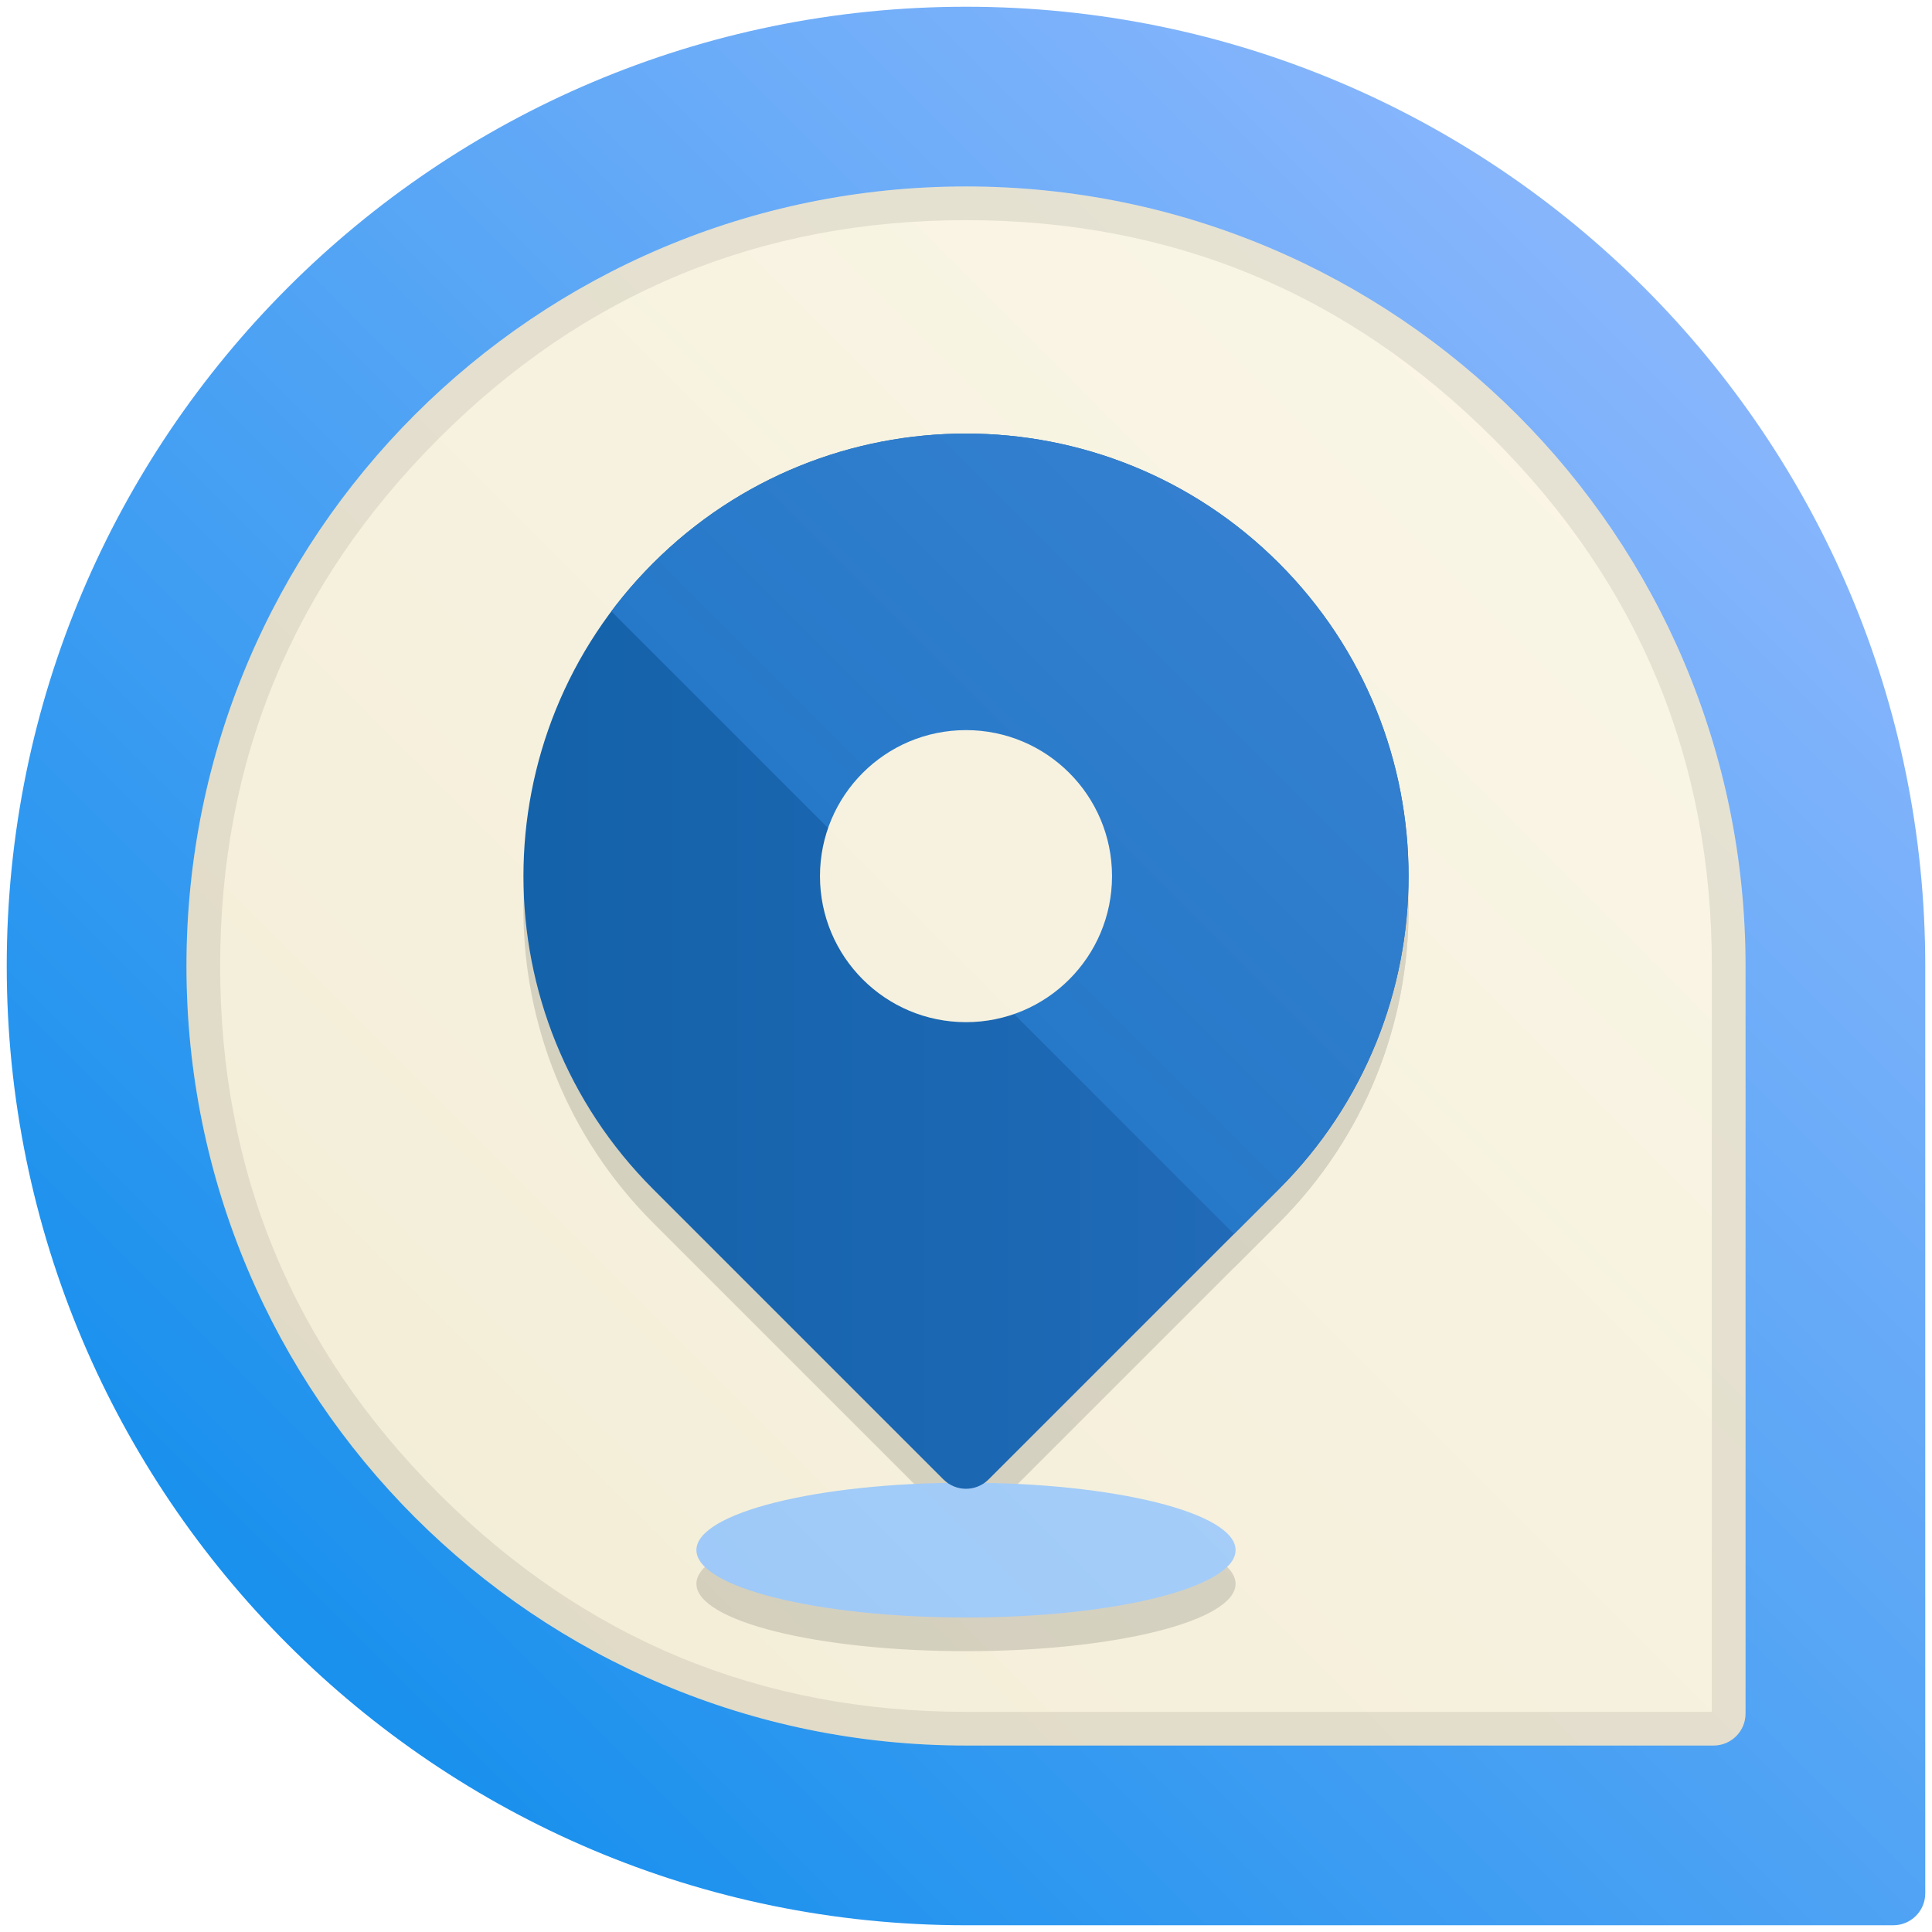
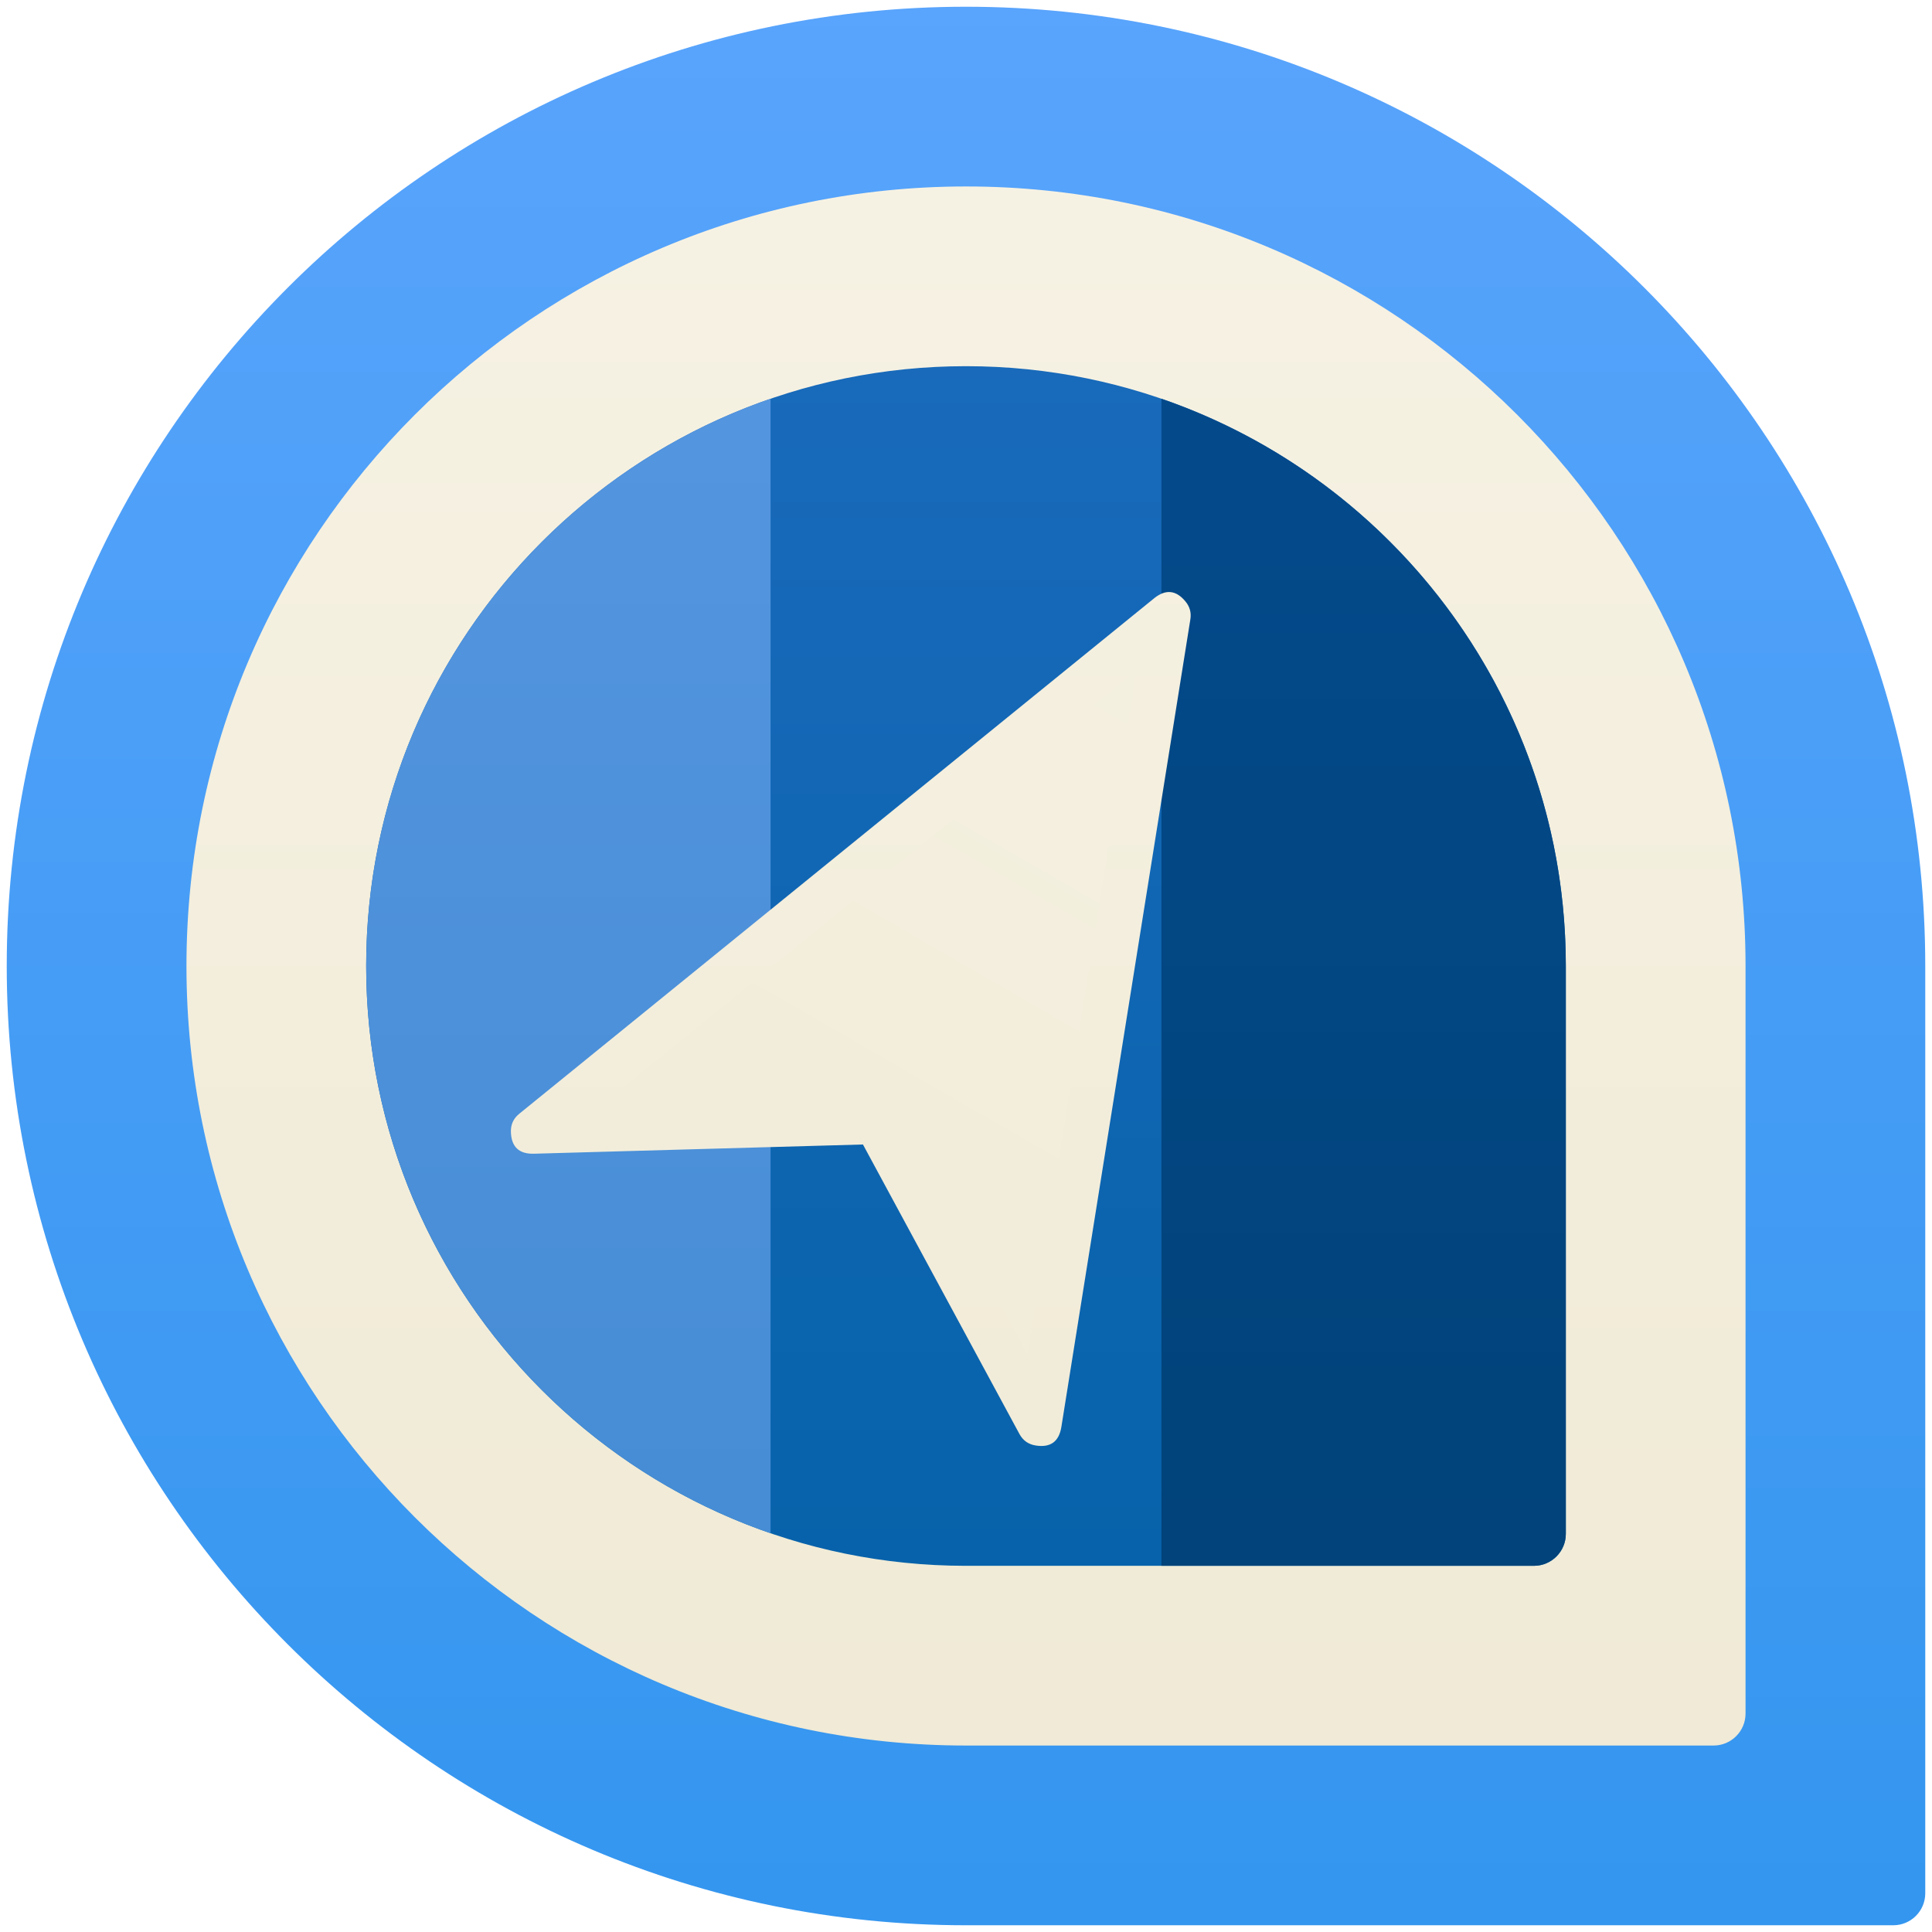
<svg xmlns="http://www.w3.org/2000/svg" width="86" height="86" viewBox="0 0 86 86">
  <defs>
-     <linearGradient id="gF" x1="0.717" y1="85.283" x2="85.283" y2="0.717" gradientUnits="userSpaceOnUse">
-       <stop offset="0" stop-color="#0289EA" />
-       <stop offset="1" stop-color="#9EBDFF" />
+     <linearGradient id="gC_0" x1="15.739" y1="-27.261" x2="15.739" y2="58.739" gradientTransform="matrix(0.866025 0.5 -0.5 0.866025 0 0)" gradientUnits="userSpaceOnUse">
+       <stop offset="0" stop-color="#F7F3E5" />
+       <stop offset="1" stop-color="#EFE9D4" />
    </linearGradient>
-     <linearGradient id="gH" x1="0.717" y1="85.283" x2="85.283" y2="0.717" gradientUnits="userSpaceOnUse">
-       <stop offset="0" stop-color="#0068B5" />
-       <stop offset="1" stop-color="#4C8ADC" />
+     <linearGradient id="gD" x1="0" y1="0" x2="0" y2="86" gradientUnits="userSpaceOnUse">
+       <stop offset="0" stop-color="#1E6CBF" />
+       <stop offset="1" stop-color="#0260A6" />
    </linearGradient>
-     <linearGradient id="gT" x1="0.717" y1="85.283" x2="85.283" y2="0.717" gradientUnits="userSpaceOnUse">
-       <stop offset="0" stop-color="#91C3F6" />
-       <stop offset="1" stop-color="#C0DAFC" />
+     <linearGradient id="gE" x1="0" y1="0" x2="0" y2="86" gradientUnits="userSpaceOnUse">
+       <stop offset="0" stop-color="#054C91" />
+       <stop offset="1" stop-color="#004174" />
    </linearGradient>
-     <linearGradient id="gC" x1="0.717" y1="85.283" x2="85.283" y2="0.717" gradientUnits="userSpaceOnUse">
-       <stop offset="0" stop-color="#F1EBD3" />
-       <stop offset="1" stop-color="#FCF8EA" />
+     <linearGradient id="gF" x1="0" y1="0" x2="0" y2="86" gradientUnits="userSpaceOnUse">
+       <stop offset="0" stop-color="#59A4FC" />
+       <stop offset="1" stop-color="#3496EF" />
    </linearGradient>
-     <linearGradient id="gD_0" x1="15.7" y1="39.455" x2="100.266" y2="-45.111" gradientTransform="matrix(0.707107 0.707107 -0.707107 0.707107 0 0)" gradientUnits="userSpaceOnUse">
-       <stop offset="0" stop-color="#045797" />
-       <stop offset="1" stop-color="#3377CD" />
+     <linearGradient id="gL" x1="0" y1="0" x2="0" y2="86" gradientUnits="userSpaceOnUse">
+       <stop offset="0" stop-color="#5998E3" />
+       <stop offset="1" stop-color="#418AD1" />
+     </linearGradient>
+     <linearGradient id="gC" x1="0" y1="0" x2="0" y2="86" gradientUnits="userSpaceOnUse">
+       <stop offset="0" stop-color="#F7F3E5" />
+       <stop offset="1" stop-color="#EFE9D4" />
    </linearGradient>
  </defs>
  <path fill="url(#gF)" d="M43,0.3 L43,0.3 A42.7 42.7 0 0 1 85.7,43 L85.7,84.277 A1.423 1.423 0 0 1 84.277,85.7 L43,85.7 A42.7 42.7 0 0 1 0.3,43 L0.3,43 A42.7 42.7 0 0 1 43,0.3 Z" />
  <path fill="url(#gC)" d="M43,8.3 L43,8.3 A34.7 34.7 0 0 1 77.7,43 L77.7,76.277 A1.423 1.423 0 0 1 76.277,77.7 L43,77.7 A34.7 34.7 0 0 1 8.3,43 L8.3,43 A34.7 34.7 0 0 1 43,8.3 Z" />
-   <path fill="#000000" opacity="0.08" d="M43,8.3 C62.164,8.3 77.7,23.836 77.7,43 L77.7,76.277 C77.7,77.063 77.063,77.7 76.277,77.7 L43,77.7 C23.836,77.7 8.3,62.164 8.3,43 C8.3,23.836 23.836,8.3 43,8.3 Z M43,9.8 Q29.248,9.8 19.524,19.524 Q9.8,29.248 9.8,43 Q9.8,56.752 19.524,66.476 Q29.248,76.2 43,76.2 L76.2,76.2 L76.2,43 Q76.2,29.248 66.476,19.524 Q56.752,9.8 43,9.8 Z" />
-   <g opacity="0.13">
-     <path fill="#000000" d="M55,70.5 C55,72.157 49.627,73.5 43,73.5 C36.373,73.5 31,72.157 31,70.5 C31,68.843 36.373,67.5 43,67.5 C49.627,67.5 55,68.843 55,70.5 Z" />
-     <path fill="#000000" d="M56.93,26.57 L56.93,26.57 C64.623,34.263 64.623,46.737 56.93,54.43 L44.006,67.354 C43.45,67.91 42.55,67.91 41.994,67.354 L29.07,54.43 C21.377,46.737 21.377,34.263 29.07,26.57 L29.07,26.57 C36.763,18.877 49.237,18.877 56.93,26.57 Z" />
-     <path fill="#000000" d="M56.93,26.57 C64.623,34.263 64.623,46.737 56.93,54.43 L54.93,56.43 L27.212,28.712 C27.772,27.965 28.391,27.249 29.07,26.57 C36.763,18.877 49.237,18.877 56.93,26.57 Z" />
-   </g>
-   <path fill="url(#gT)" d="M55,69 A12 3 0 1 1 31,69 A12 3 0 1 1 55,69 Z" />
-   <path fill="url(#gD_0)" d="M56.93,25.07 L56.93,25.07 C64.623,32.763 64.623,45.237 56.93,52.93 L44.006,65.854 C43.45,66.41 42.55,66.41 41.994,65.854 L29.07,52.93 C21.377,45.237 21.377,32.763 29.07,25.07 L29.07,25.07 C36.763,17.377 49.237,17.377 56.93,25.07 Z" />
-   <path fill="url(#gH)" d="M56.93,25.07 C64.623,32.763 64.623,45.237 56.93,52.93 L54.93,54.93 L27.212,27.212 C27.772,26.465 28.391,25.749 29.07,25.07 C36.763,17.377 49.237,17.377 56.93,25.07 Z" />
-   <path fill="url(#gC)" d="M49.5,39 A6.5 6.5 0 1 1 36.5,39 A6.5 6.5 0 1 1 49.5,39 Z" />
+   <path fill="url(#gD)" d="M43,16.3 L43,16.3 A26.7 26.7 0 0 1 69.7,43 L69.7,68.277 A1.423 1.423 0 0 1 68.277,69.7 L43,69.7 A26.7 26.7 0 0 1 16.3,43 L16.3,43 A26.7 26.7 0 0 1 43,16.3 Z" />
+   <path fill="url(#gL)" d="M34.3,17.749 L34.3,68.251 C23.825,64.642 16.3,54.7 16.3,43 C16.3,31.3 23.825,21.358 34.3,17.749 Z" />
+   <path fill="url(#gE)" d="M51.7,69.7 L51.7,17.749 C62.175,21.358 69.7,31.3 69.7,43 L69.7,68.277 C69.7,69.063 69.063,69.7 68.277,69.7 L51.7,69.7 Z" />
+   <path fill="url(#gC_0)" d="M52,27.412 L46.258,63.356 L39,49.928 L23.742,50.356 Z" />
+   <path fill="url(#gC)" d="M52.987,27.569 L47.246,63.514 Q47.167,64.008 46.881,64.215 Q46.594,64.423 46.101,64.344 Q45.613,64.266 45.379,63.832 L38.413,50.945 L23.77,51.356 Q22.77,51.384 22.742,50.384 Q22.728,49.891 23.111,49.58 L51.37,26.635 Q51.758,26.32 52.109,26.357 Q52.461,26.393 52.776,26.781 Q53.058,27.128 52.987,27.569 Z M50.6,29.836 L26.661,49.274 L38.972,48.929 Q39.587,48.911 39.88,49.453 L45.736,60.287 L50.6,29.836 Z" />
</svg>
